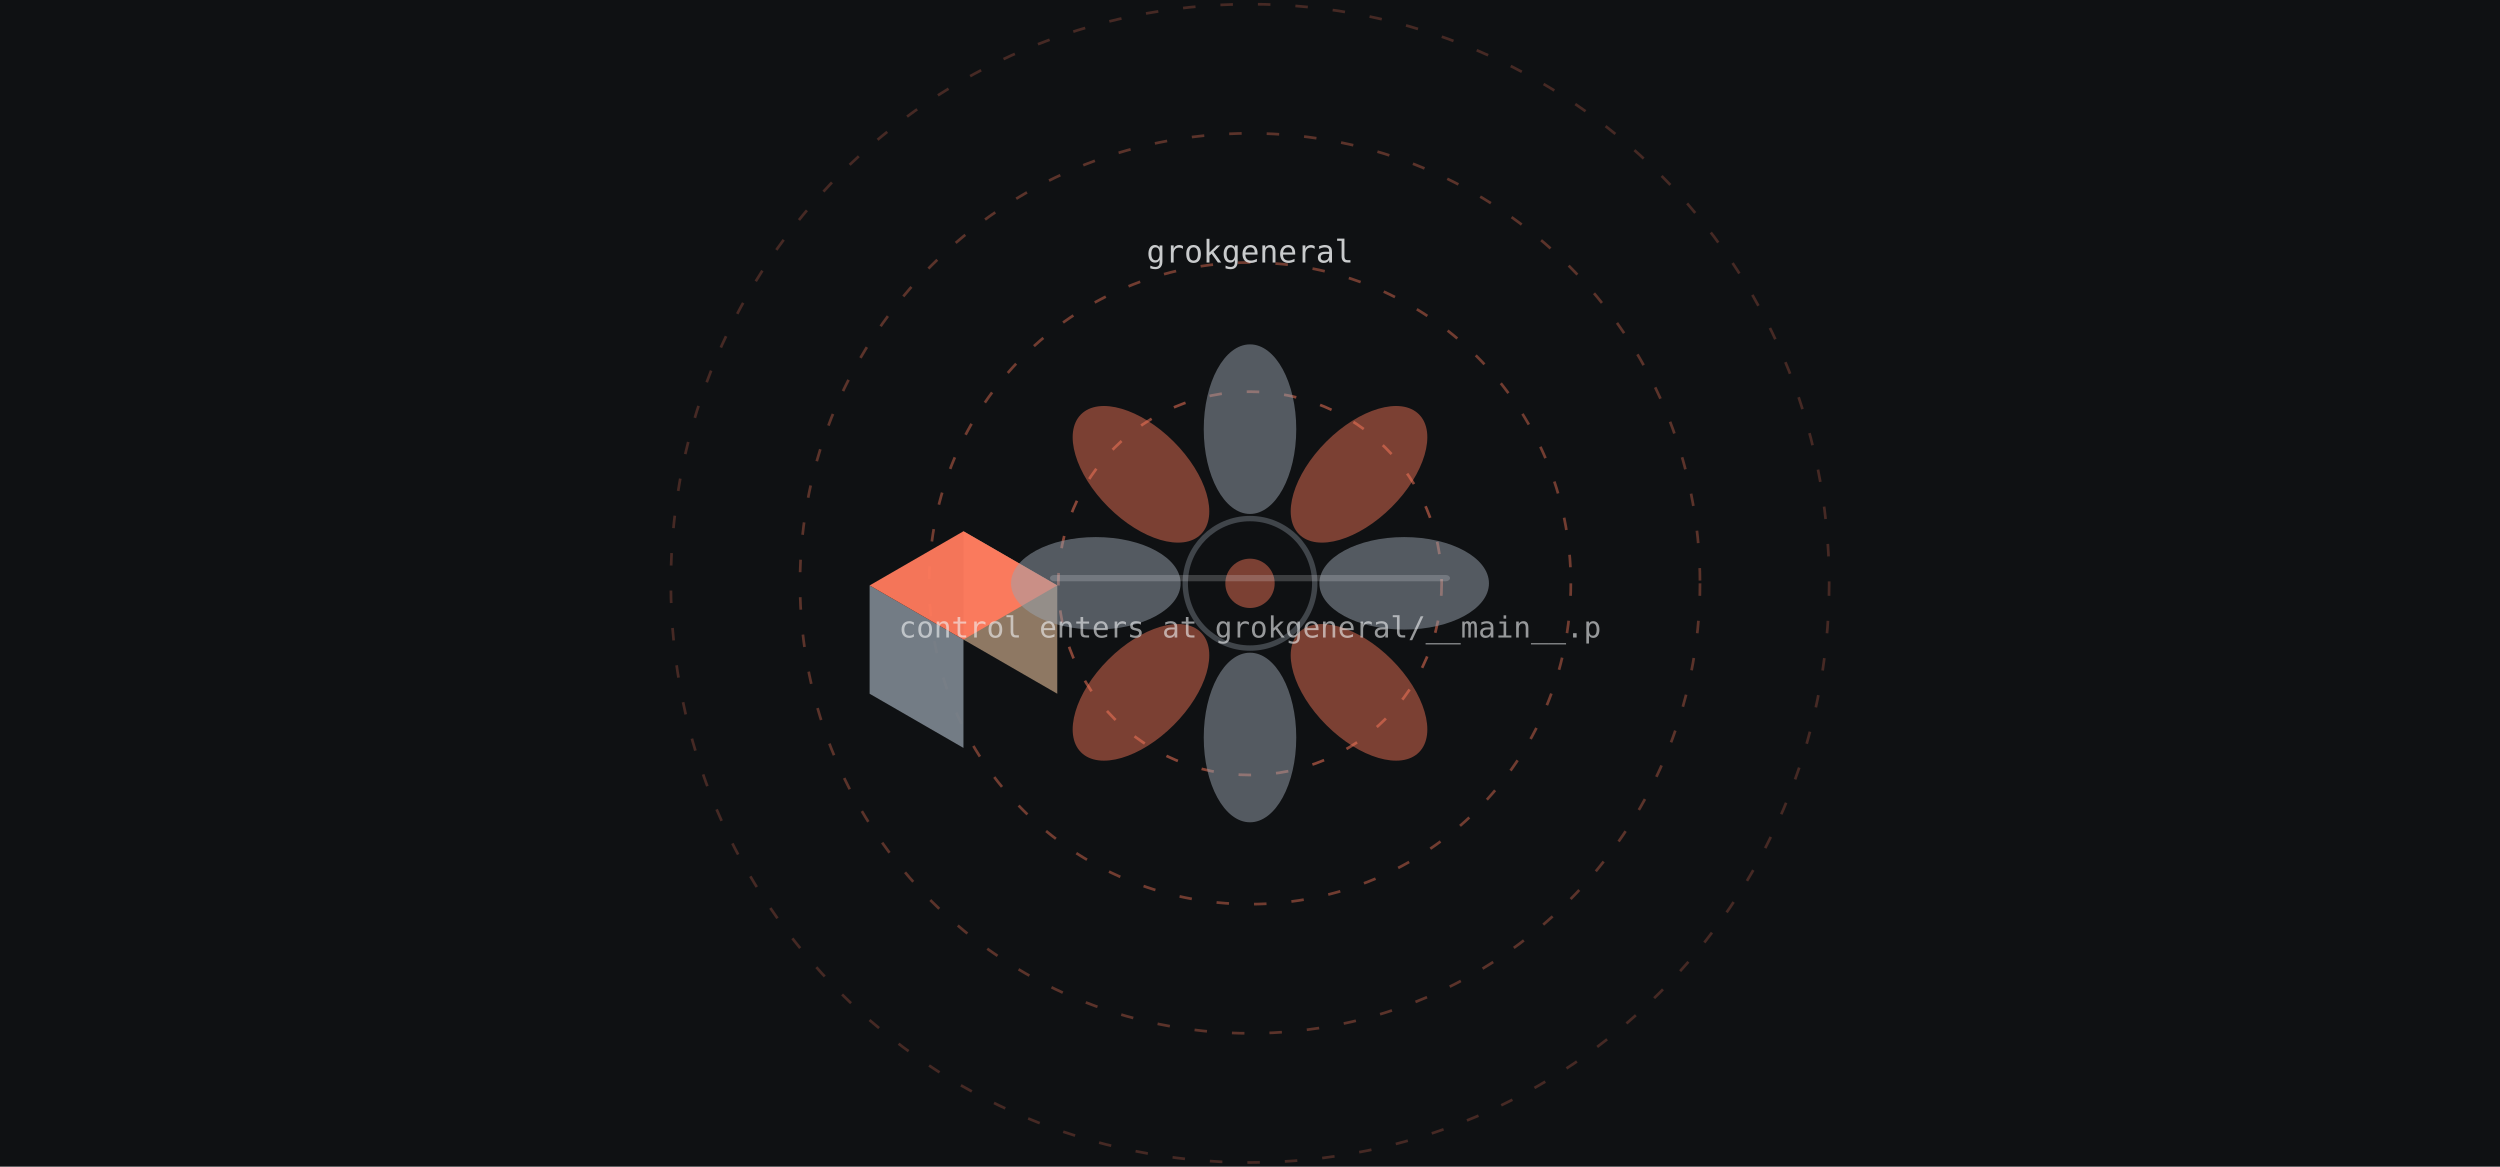
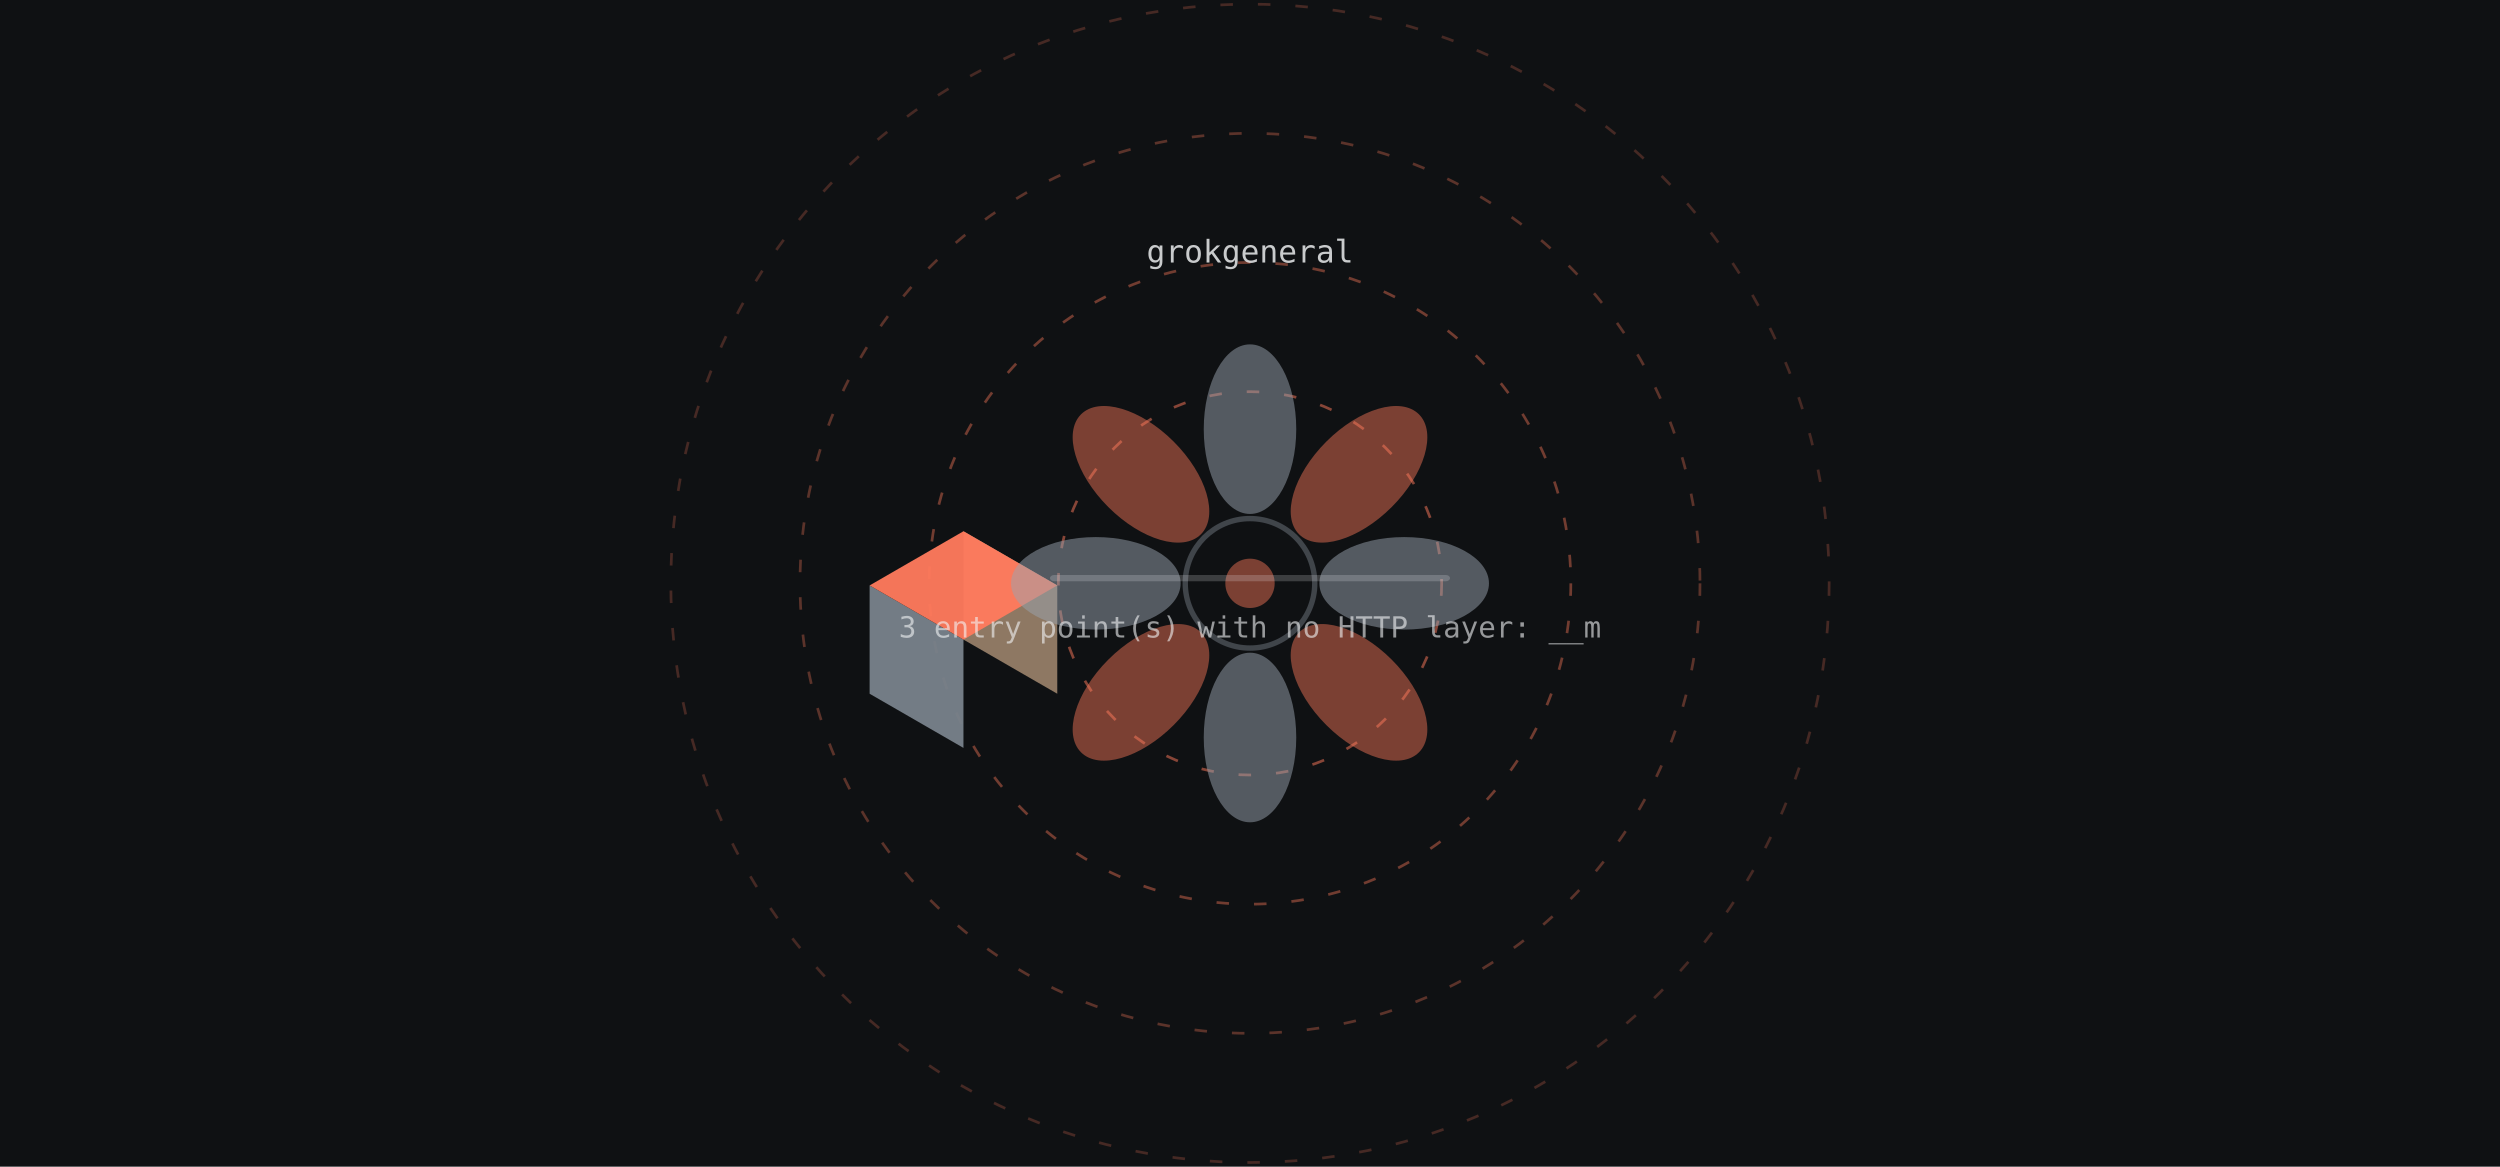
<svg xmlns="http://www.w3.org/2000/svg" viewBox="0 0 1200 560" width="1200" height="560" role="img" aria-label="grokgeneral workflow">
  <rect width="1200" height="560" fill="#0f1113" />
  <defs>
    <linearGradient id="gk" x1="0" y1="0" x2="1" y2="1">
      <stop offset="0%" stop-color="#ff7a5c" />
      <stop offset="100%" stop-color="#9aa5b1" />
    </linearGradient>
  </defs>
  <circle cx="600.00" cy="280.00" r="92.00" fill="none" stroke="rgba(255,122,92,0.500)" stroke-width="1.30" opacity="1.00" stroke-dasharray="6 12" />
  <circle cx="600.00" cy="280.00" r="154.00" fill="none" stroke="rgba(255,122,92,0.410)" stroke-width="1.30" opacity="1.00" stroke-dasharray="6 12" />
  <circle cx="600.00" cy="280.00" r="216.00" fill="none" stroke="rgba(255,122,92,0.320)" stroke-width="1.30" opacity="1.00" stroke-dasharray="6 12" />
  <circle cx="600.00" cy="280.00" r="278.00" fill="none" stroke="rgba(255,122,92,0.230)" stroke-width="1.30" opacity="1.00" stroke-dasharray="6 12" />
  <polygon points="462.46,307.00 507.49,333.00 507.49,281.00 462.46,255.00" fill="#947d67" opacity="0.95" />
  <polygon points="417.42,333.00 462.46,359.00 462.46,307.00 417.42,281.00" fill="#78818a" opacity="0.95" />
  <polygon points="462.46,255.00 507.49,281.00 462.46,307.00 417.42,281.00" fill="#ff7a5c" opacity="0.95" />
  <text x="600" y="126" font-family="ui-monospace,Menlo,monospace" font-size="15" fill="rgba(241,243,245,0.820)" text-anchor="middle">grokgeneral</text>
  <ellipse cx="600.00" cy="206.00" rx="22.20" ry="40.70" fill="rgba(154,165,177,0.500)" opacity="1.00" transform="rotate(0.0 600.00 206.00)" />
  <ellipse cx="652.33" cy="227.67" rx="22.20" ry="40.70" fill="rgba(255,122,92,0.450)" opacity="1.00" transform="rotate(45.0 652.33 227.67)" />
  <ellipse cx="674.00" cy="280.00" rx="22.20" ry="40.70" fill="rgba(154,165,177,0.500)" opacity="1.00" transform="rotate(90.0 674.00 280.00)" />
  <ellipse cx="652.33" cy="332.33" rx="22.20" ry="40.70" fill="rgba(255,122,92,0.450)" opacity="1.00" transform="rotate(135.0 652.33 332.33)" />
  <ellipse cx="600.00" cy="354.00" rx="22.20" ry="40.70" fill="rgba(154,165,177,0.500)" opacity="1.00" transform="rotate(180.0 600.00 354.00)" />
  <ellipse cx="547.67" cy="332.33" rx="22.20" ry="40.70" fill="rgba(255,122,92,0.450)" opacity="1.00" transform="rotate(225.0 547.67 332.33)" />
  <ellipse cx="526.00" cy="280.00" rx="22.20" ry="40.70" fill="rgba(154,165,177,0.500)" opacity="1.00" transform="rotate(270.0 526.00 280.00)" />
  <ellipse cx="547.67" cy="227.67" rx="22.20" ry="40.70" fill="rgba(255,122,92,0.450)" opacity="1.00" transform="rotate(315.0 547.67 227.67)" />
  <circle cx="600.00" cy="280.00" r="31.08" fill="none" stroke="rgba(154,165,177,0.500)" stroke-width="2.59" opacity="0.70" />
  <circle cx="600.00" cy="280.00" r="11.84" fill="rgba(255,122,92,0.450)" opacity="1.00" />
  <rect x="504.00" y="276.00" width="192.00" height="3.00" rx="2.00" fill="rgba(241,243,245,0.200)" opacity="1.00" />
-   <text x="600" y="306" font-family="ui-monospace,Menlo,monospace" font-size="14" fill="rgba(241,243,245,0.600)" text-anchor="middle">control enters at grokgeneral/__main__.p</text>
+   <text x="600" y="306" font-family="ui-monospace,Menlo,monospace" font-size="14" fill="rgba(241,243,245,0.600)" text-anchor="middle">3 entry point(s) with no HTTP layer: __m</text>
</svg>
